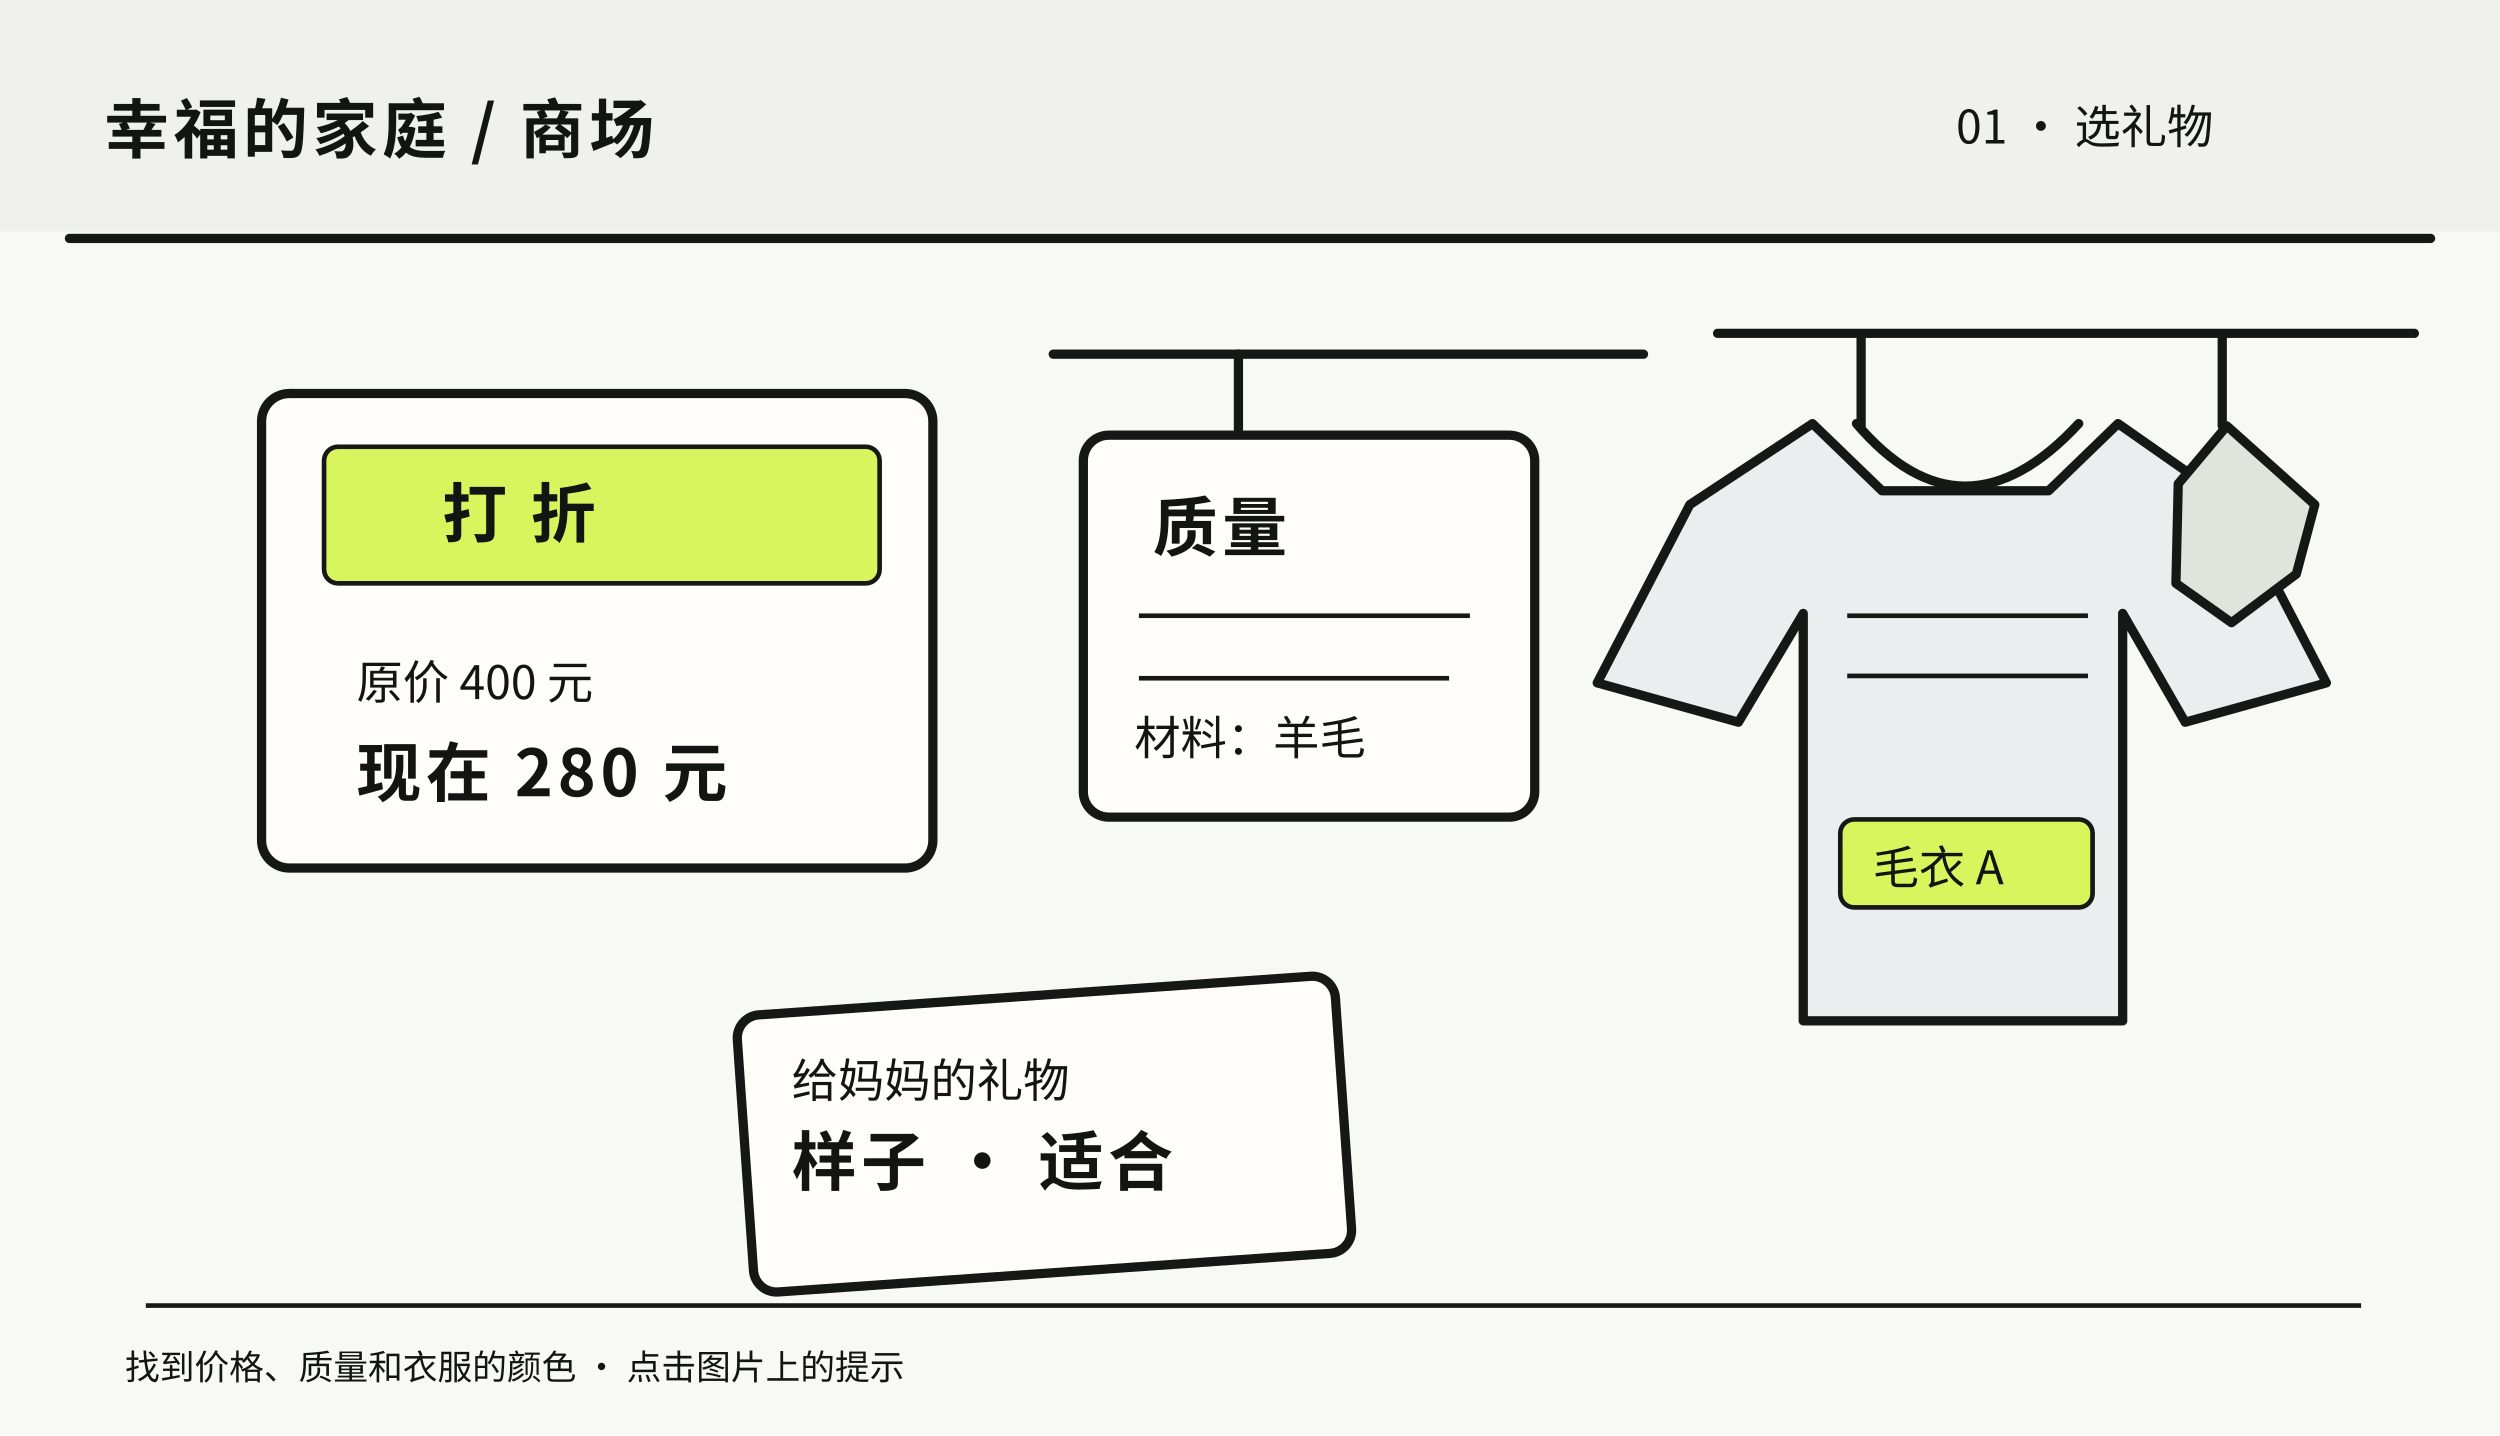
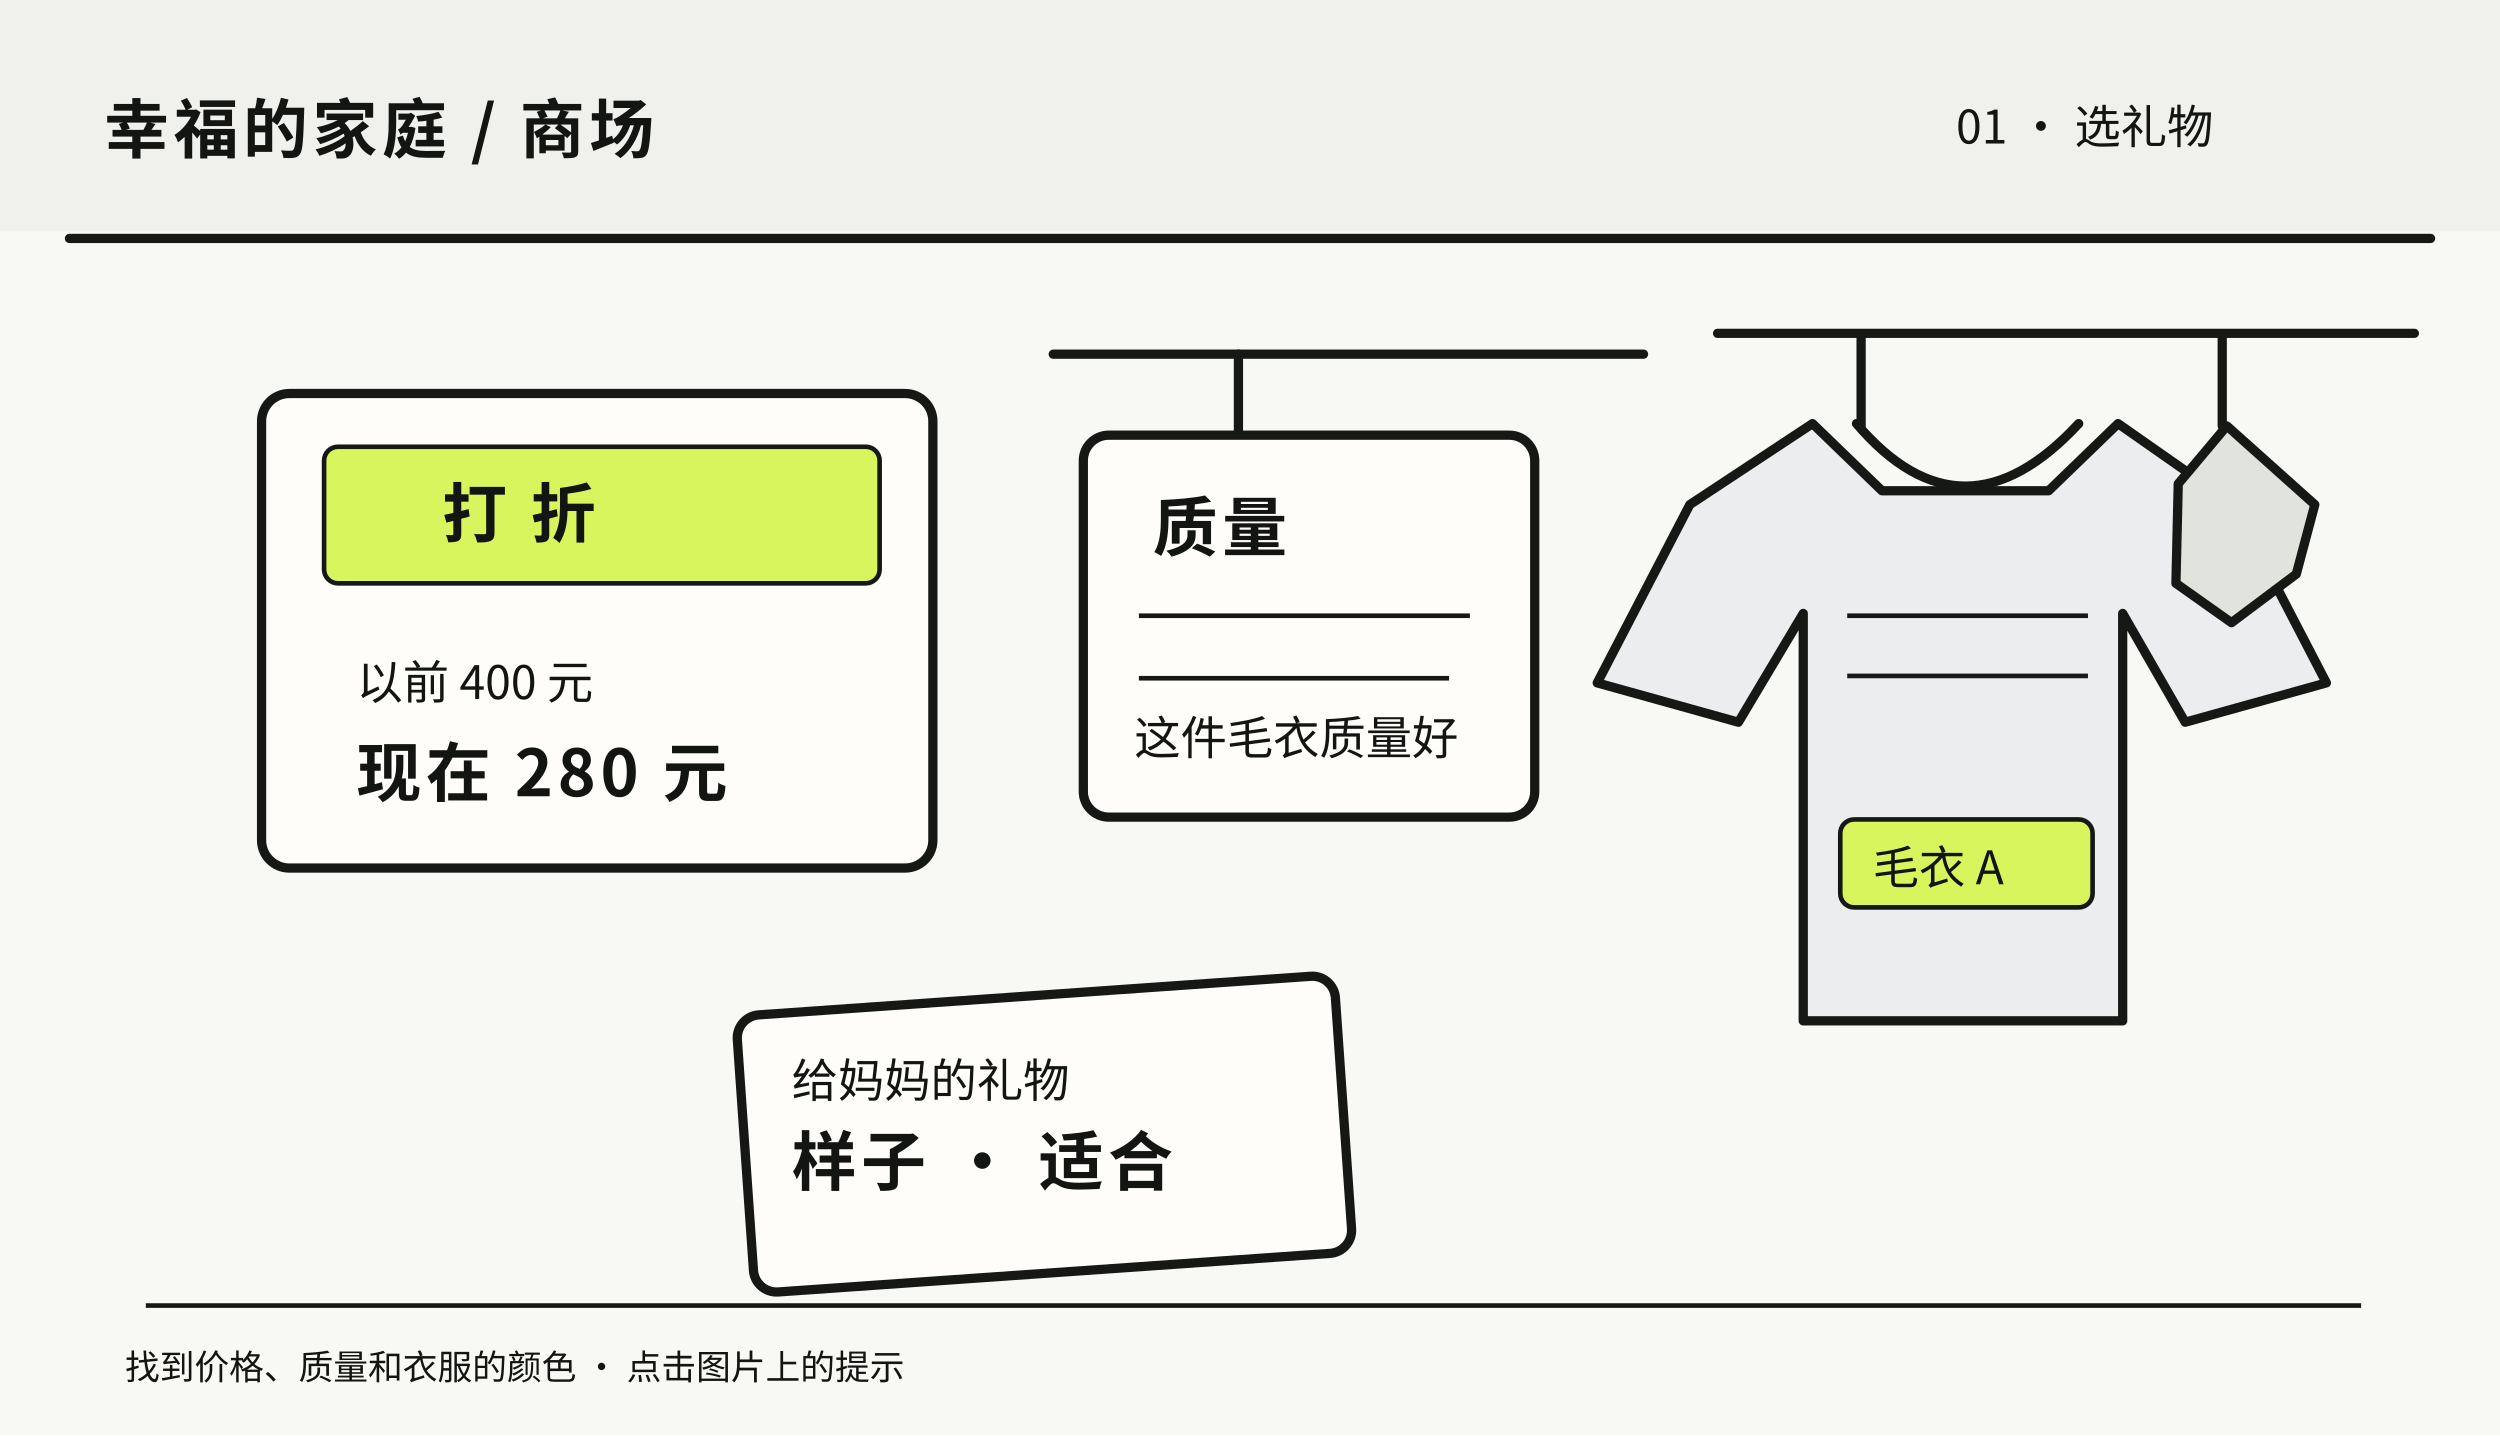
<svg xmlns="http://www.w3.org/2000/svg" viewBox="0 0 1080 620" role="img" aria-label="Иллюстрация для интерактивного квеста Chinese Lab">
  <style>
  text{font-family:"Noto Sans CJK SC","PingFang SC","Microsoft YaHei",sans-serif;fill:#121512}
  .headline{font-size:28px;font-weight:700;letter-spacing:2px}.caption{font-size:20px}.small{font-size:15px}
  .stroke{stroke:#151815;stroke-width:4;stroke-linecap:round;stroke-linejoin:round}
  .thin{stroke:#151815;stroke-width:2}.lime{fill:#d9f55e}.paper{fill:#fffdfa}
</style>
  <rect width="1080" height="620" fill="#f8f9f5" />
  <rect width="1080" height="100" fill="#f0f1ed" />
  <text x="45" y="66" class="headline">幸福的家庭  /  商场</text>
  <text x="845" y="62" class="caption">01 · 选礼物</text>
  <path d="M30 103H1050" class="stroke" fill="none" />
  <rect x="113" y="170" width="290" height="205" rx="12" class="paper stroke" />
  <rect x="140" y="193" width="240" height="59" rx="6" class="lime thin" />
  <text x="191" y="232" class="headline">打 折</text>
-   <text x="154" y="302" class="caption">原价 400 元</text>
+   <text x="154" y="302" class="caption">以前 400 元</text>
  <text x="154" y="344" class="headline">现在 280 元</text>
  <path d="M455 153H710" class="stroke" fill="none" />
  <path d="M535 153V188" class="stroke" fill="none" />
  <rect x="468" y="188" width="195" height="165" rx="11" class="paper stroke" />
  <text x="498" y="238" class="headline">质量</text>
  <path d="M492 266H635M492 293H626" class="thin" fill="none" />
-   <text x="490" y="326" class="caption">材料：羊毛</text>
+   <text x="490" y="326" class="caption">这件毛衣质量好</text>
  <path d="M742 144H1043M804 144V184M960 144V184" class="stroke" fill="none" />
  <path d="M783 183L730 218L690 295L751 312L779 265V441H917V265L944 312L1005 295L965 218L915 183L885 212H813Z" fill="#ebedef" class="stroke" />
  <path d="M802 183Q848 237 898 183" fill="none" class="stroke" />
  <path d="M798 266H902M798 292H902" class="thin" fill="none" />
  <rect x="795" y="354" width="109" height="38" rx="6" class="lime thin" />
  <text x="809" y="382" class="caption">毛衣 A</text>
  <path d="M962 184L941 209L940 252L964 269L992 248L1000 218Z" fill="#e1e4dc" class="stroke" />
  <rect x="321" y="430" width="259" height="120" rx="10" class="paper stroke" transform="rotate(-4 450 480)" />
  <text x="342" y="474" class="caption">给妈妈的礼物</text>
  <text x="342" y="512" class="headline">样子 · 适合</text>
  <path d="M63 564H1020" class="thin" fill="none" />
  <text x="54" y="596" class="small">找到价格、质量和衣服的颜色 · 点击图片上的提示</text>
</svg>
